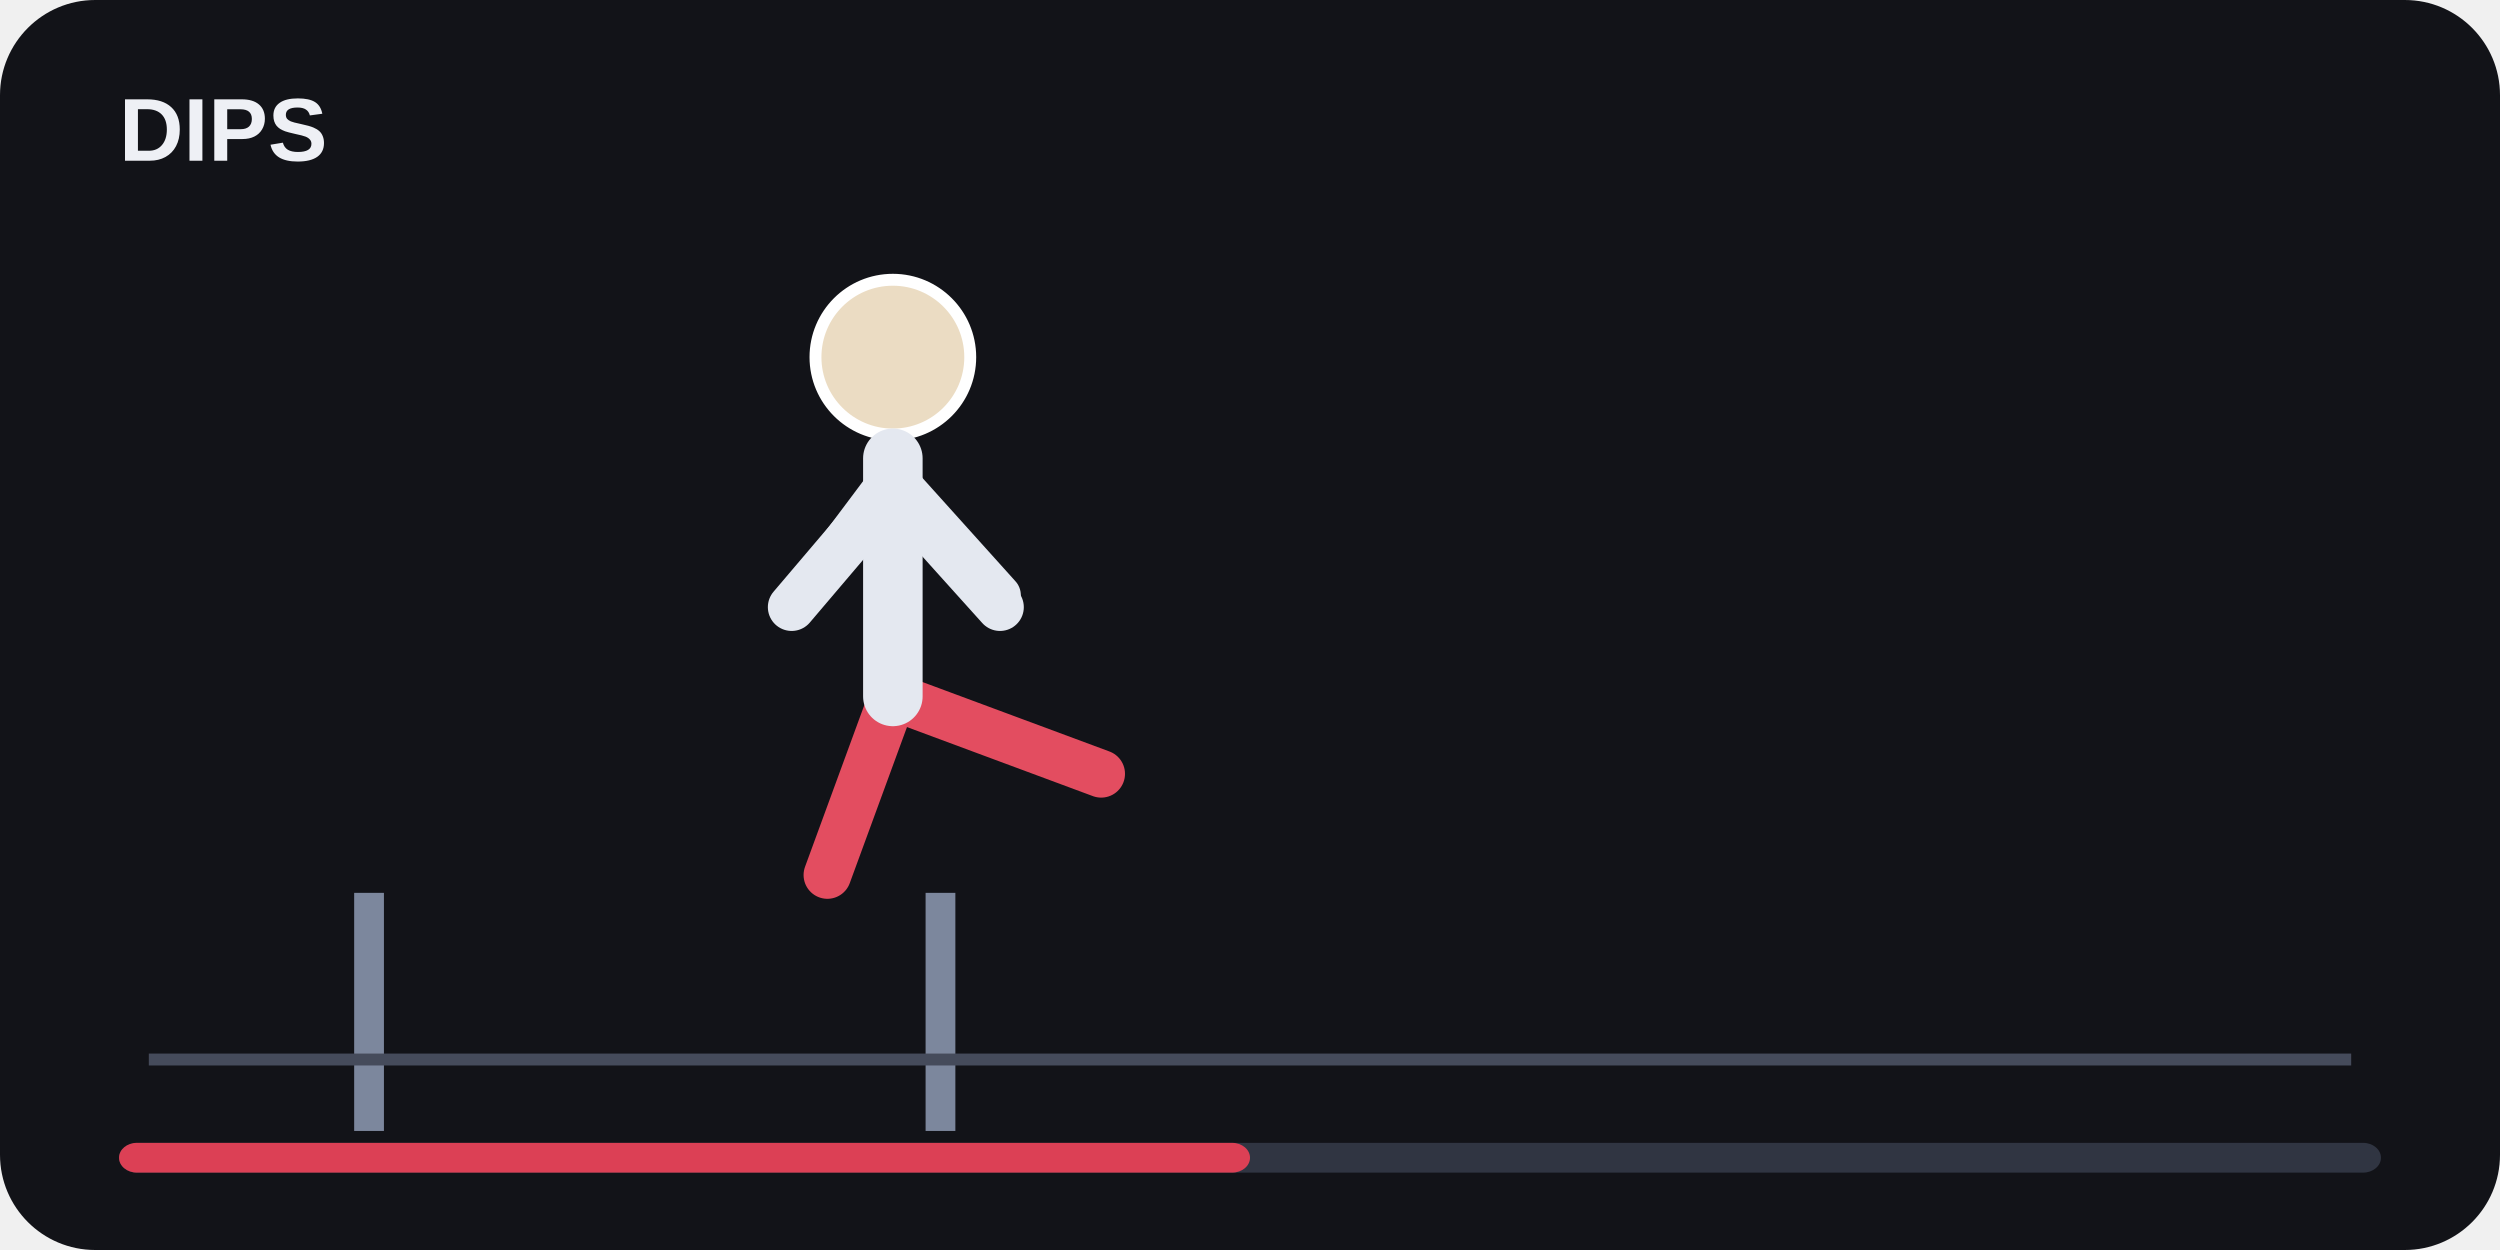
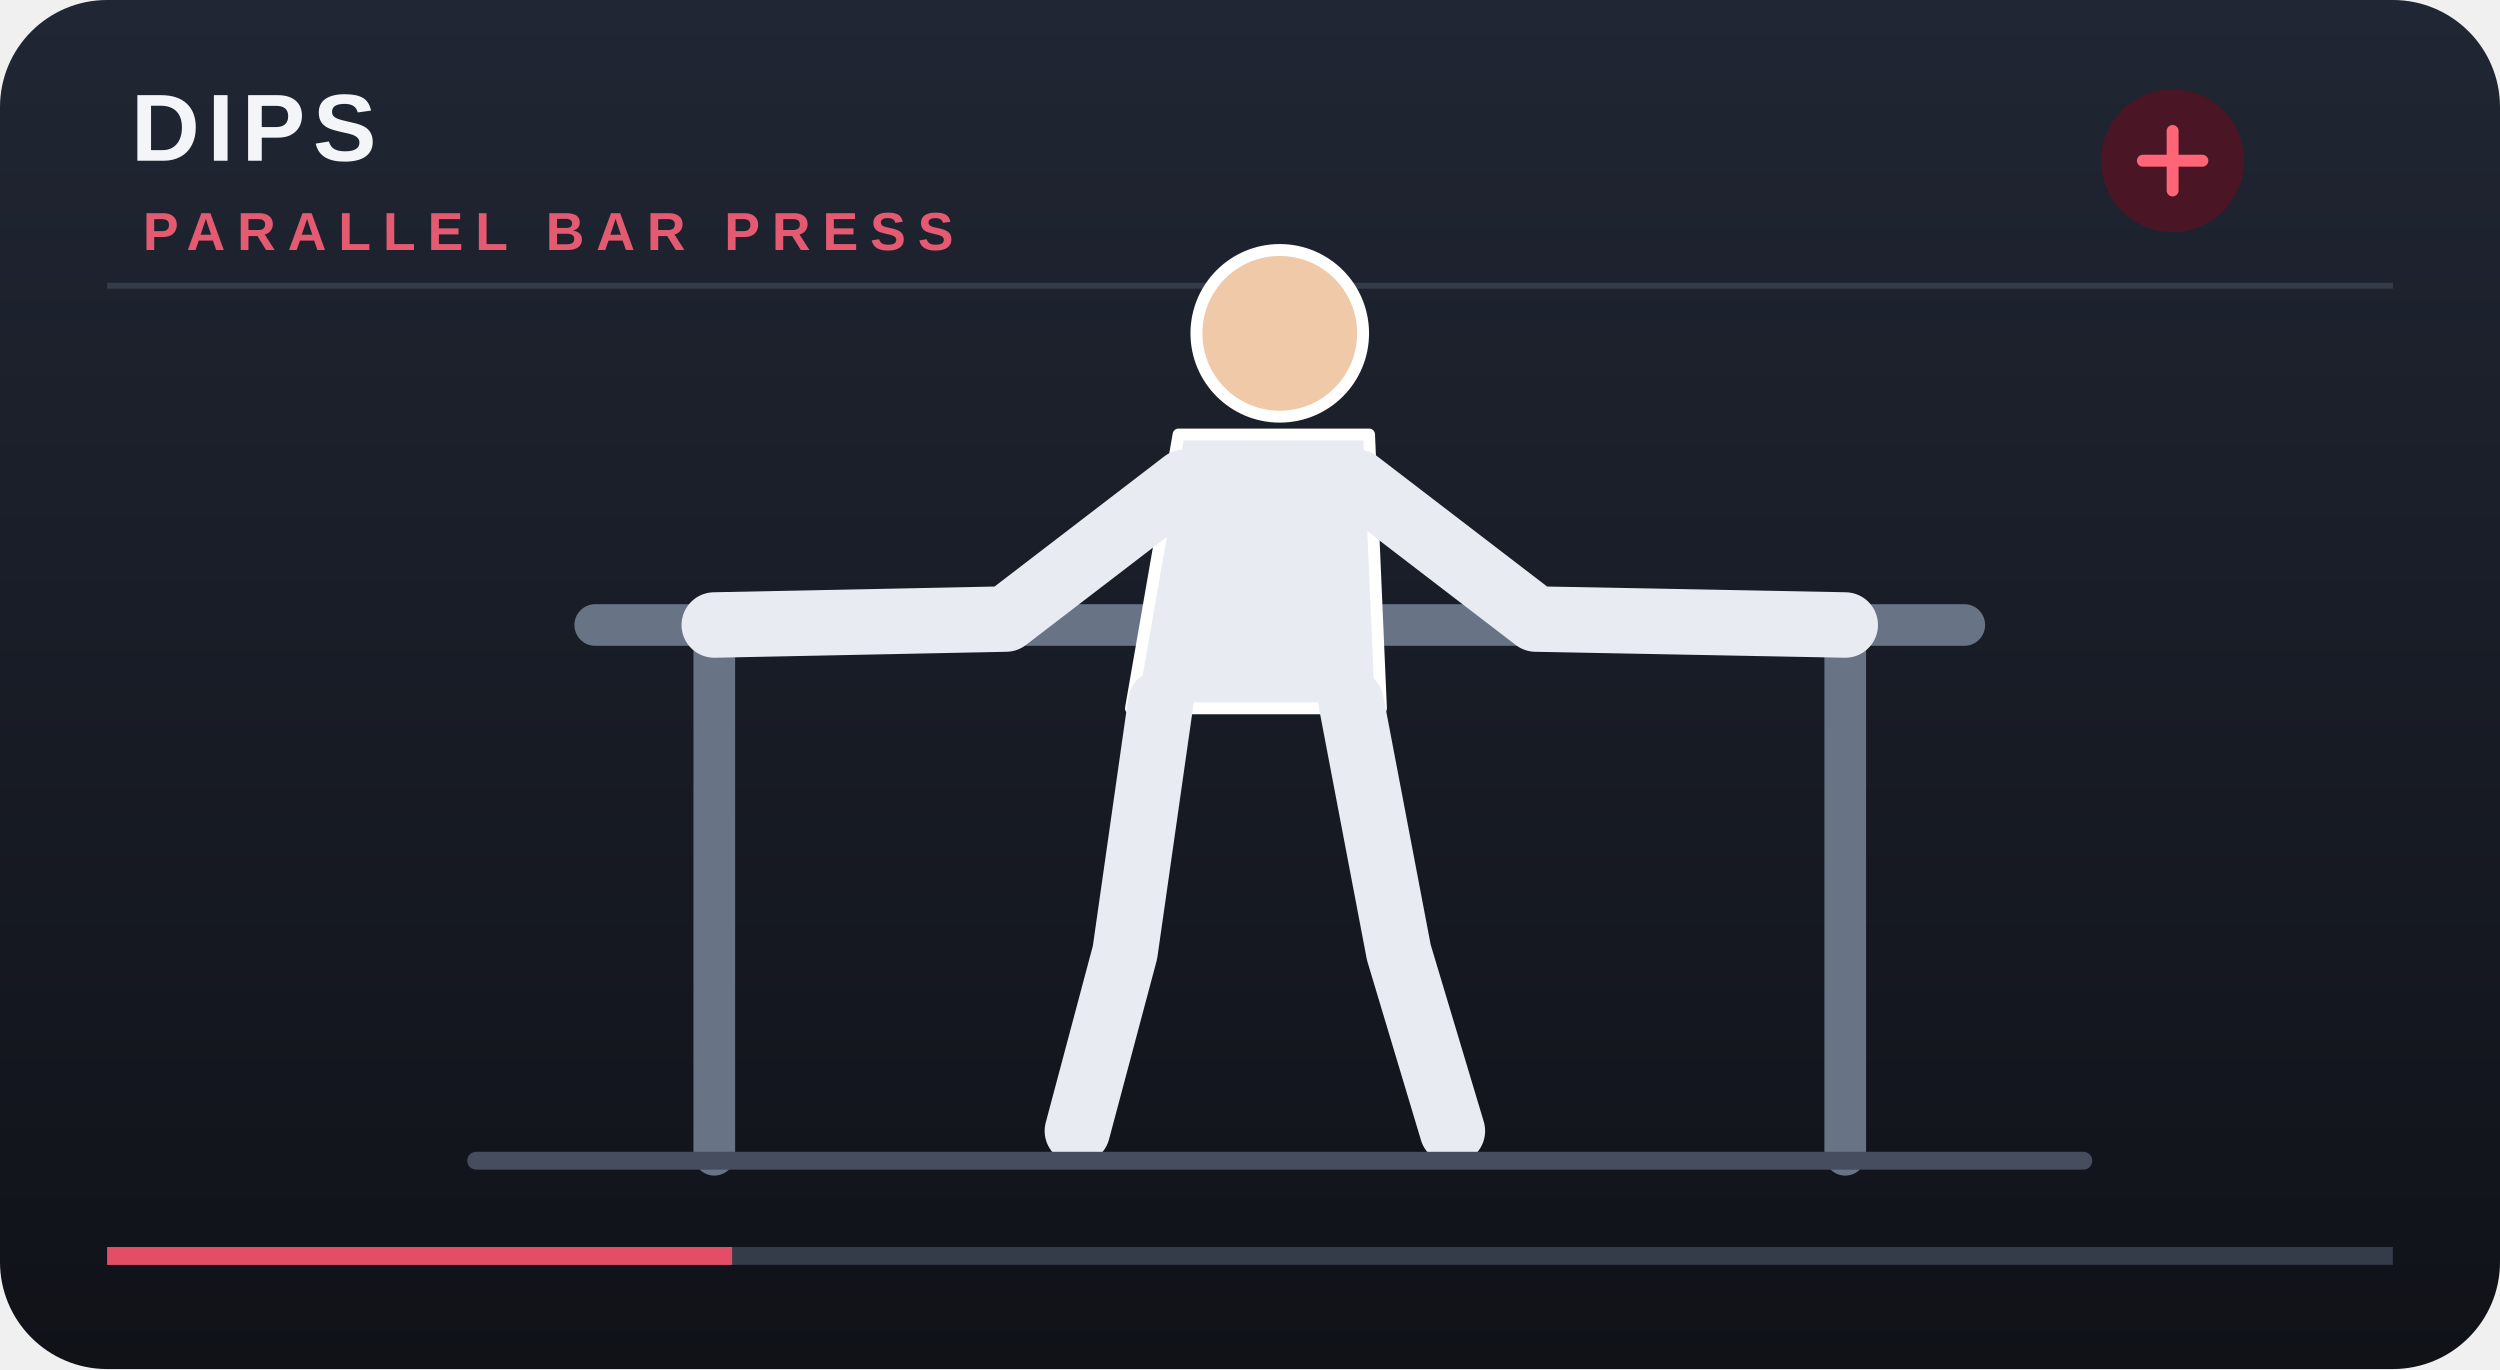
- <svg xmlns="http://www.w3.org/2000/svg" viewBox="0 0 420 210">
-   <rect width="420" height="210" rx="16" fill="#121318" />
-   <text x="20" y="27" fill="#eef0f5" font-family="Arial" font-size="15" font-weight="bold">DIPS</text>
-   <path d="M62 150 V190 M158 150 V190" stroke="#7c879d" stroke-width="5" />
-   <path d="M25 178 H395" stroke="#454b5b" stroke-width="2" />
-   <g transform="translate(115 22)">
-     <g stroke="#e4e8f0" stroke-width="8" stroke-linecap="round" stroke-linejoin="round" fill="none">
-       <path d="M35 55 L35 95" />
-       <path d="M35 60 L18 80 M35 60 L53 80" />
-       <path d="M18 80 L35 55 L53 80 M35 55 L35 95 M35 95 L25 125 M35 95 L45 125" stroke="none" />
-     </g>
-     <g stroke="#e4e8f0" stroke-width="7" stroke-linecap="round" fill="none">
-       <path d="M35 58 L20 78 M35 58 L53 78" />
-     </g>
-     <g stroke="#e34d60" stroke-width="8" stroke-linecap="round" fill="none">
-       <path d="M35 95 L24 125">
-         <animateTransform attributeName="transform" type="translate" values="0 0;0 0;0 0" dur="1s" repeatCount="indefinite" />
-       </path>
-       <path d="M35 95 L70 108">
-         <animateTransform attributeName="transform" type="rotate" values="0 35 95;18 35 95;0 35 95" dur="1.2s" repeatCount="indefinite" />
-       </path>
-     </g>
-     <circle cx="35" cy="38" r="13" fill="#ebdcc3" stroke="#fff" stroke-width="2" />
-     <path d="M35 55 L35 95" stroke="#e4e8f0" stroke-width="10" stroke-linecap="round">
-       <animateTransform attributeName="transform" type="translate" values="0 0;0 2;0 0" dur="1.2s" repeatCount="indefinite" />
-     </path>
+ <svg xmlns="http://www.w3.org/2000/svg" viewBox="0 0 420 230">
+   <defs>
+     <linearGradient id="bg" x2="0" y2="1">
+       <stop stop-color="#202633" />
+       <stop offset="1" stop-color="#101218" />
+     </linearGradient>
+     <linearGradient id="red">
+       <stop stop-color="#ff687b" />
+       <stop offset="1" stop-color="#b51f3b" />
+     </linearGradient>
+   </defs>
+   <style>.label{font:700 16px Arial;letter-spacing:1.3px;fill:#f4f5f8}.sub{font:600 9px Arial;letter-spacing:2px;fill:#e45a70}.floor{stroke:#454d5e;stroke-width:3;fill:none;stroke-linecap:round}.equipment{stroke:#697386;stroke-width:7;fill:none;stroke-linecap:round;stroke-linejoin:round}.body{fill:#e8ebf2;stroke:#fff;stroke-width:2;stroke-linejoin:round}.skin{fill:#f0c9a8;stroke:#fff;stroke-width:2}.limb{fill:none;stroke:#e8ebf2;stroke-width:11;stroke-linecap:round;stroke-linejoin:round}.bodyline{fill:none;stroke:#e8ebf2;stroke-width:16;stroke-linecap:round;stroke-linejoin:round}.athlete{transform-origin:210px 115px;animation:move 2.4s ease-in-out infinite}@keyframes move{0%,100%{translate:0 0}50%{translate:0 -3px}}.motion{fill:none;stroke:url(#red);stroke-width:4;stroke-linecap:round;stroke-dasharray:7 7;animation:flow 1.5s linear infinite}@keyframes flow{to{stroke-dashoffset:-28}}</style>
+   <rect width="420" height="230" rx="18" fill="url(#bg)" />
+   <path d="M18 48H402" stroke="#343b49" />
+   <text x="22" y="27" class="label">DIPS</text>
+   <text x="24" y="42" class="sub">PARALLEL BAR PRESS</text>
+   <circle cx="365" cy="27" r="12" fill="#4a1524" />
+   <path d="M360 27h10m-5-5v10" stroke="#ff6577" stroke-width="2" stroke-linecap="round" />
+   <g class="athlete">
+     <path d="M100 105H330M120 105V194M310 105V194" class="equipment" />
+     <circle cx="215" cy="56" r="14" class="skin" />
+     <path d="M198 73L190 119L232 119L230 73Z" class="body" />
+     <path d="M199 81L169 104L120 105M228 81L258 104L310 105M195 118L189 160L181 190M227 118L235 160L244 190" class="limb" />
  </g>
-   <rect x="20" y="192" width="380" height="5" rx="3" fill="#303542" />
-   <rect x="20" y="192" width="190" height="5" rx="3" fill="#dc4055">
-     <animate attributeName="width" values="5;380;5" dur="1.5s" repeatCount="indefinite" />
-   </rect>
+   <path d="M80 195H350" class="floor" />
+   <path d="M18 211H402" stroke="#343b49" stroke-width="3" />
+   <path d="M18 211H123" stroke="#e34d65" stroke-width="3" />
</svg>
